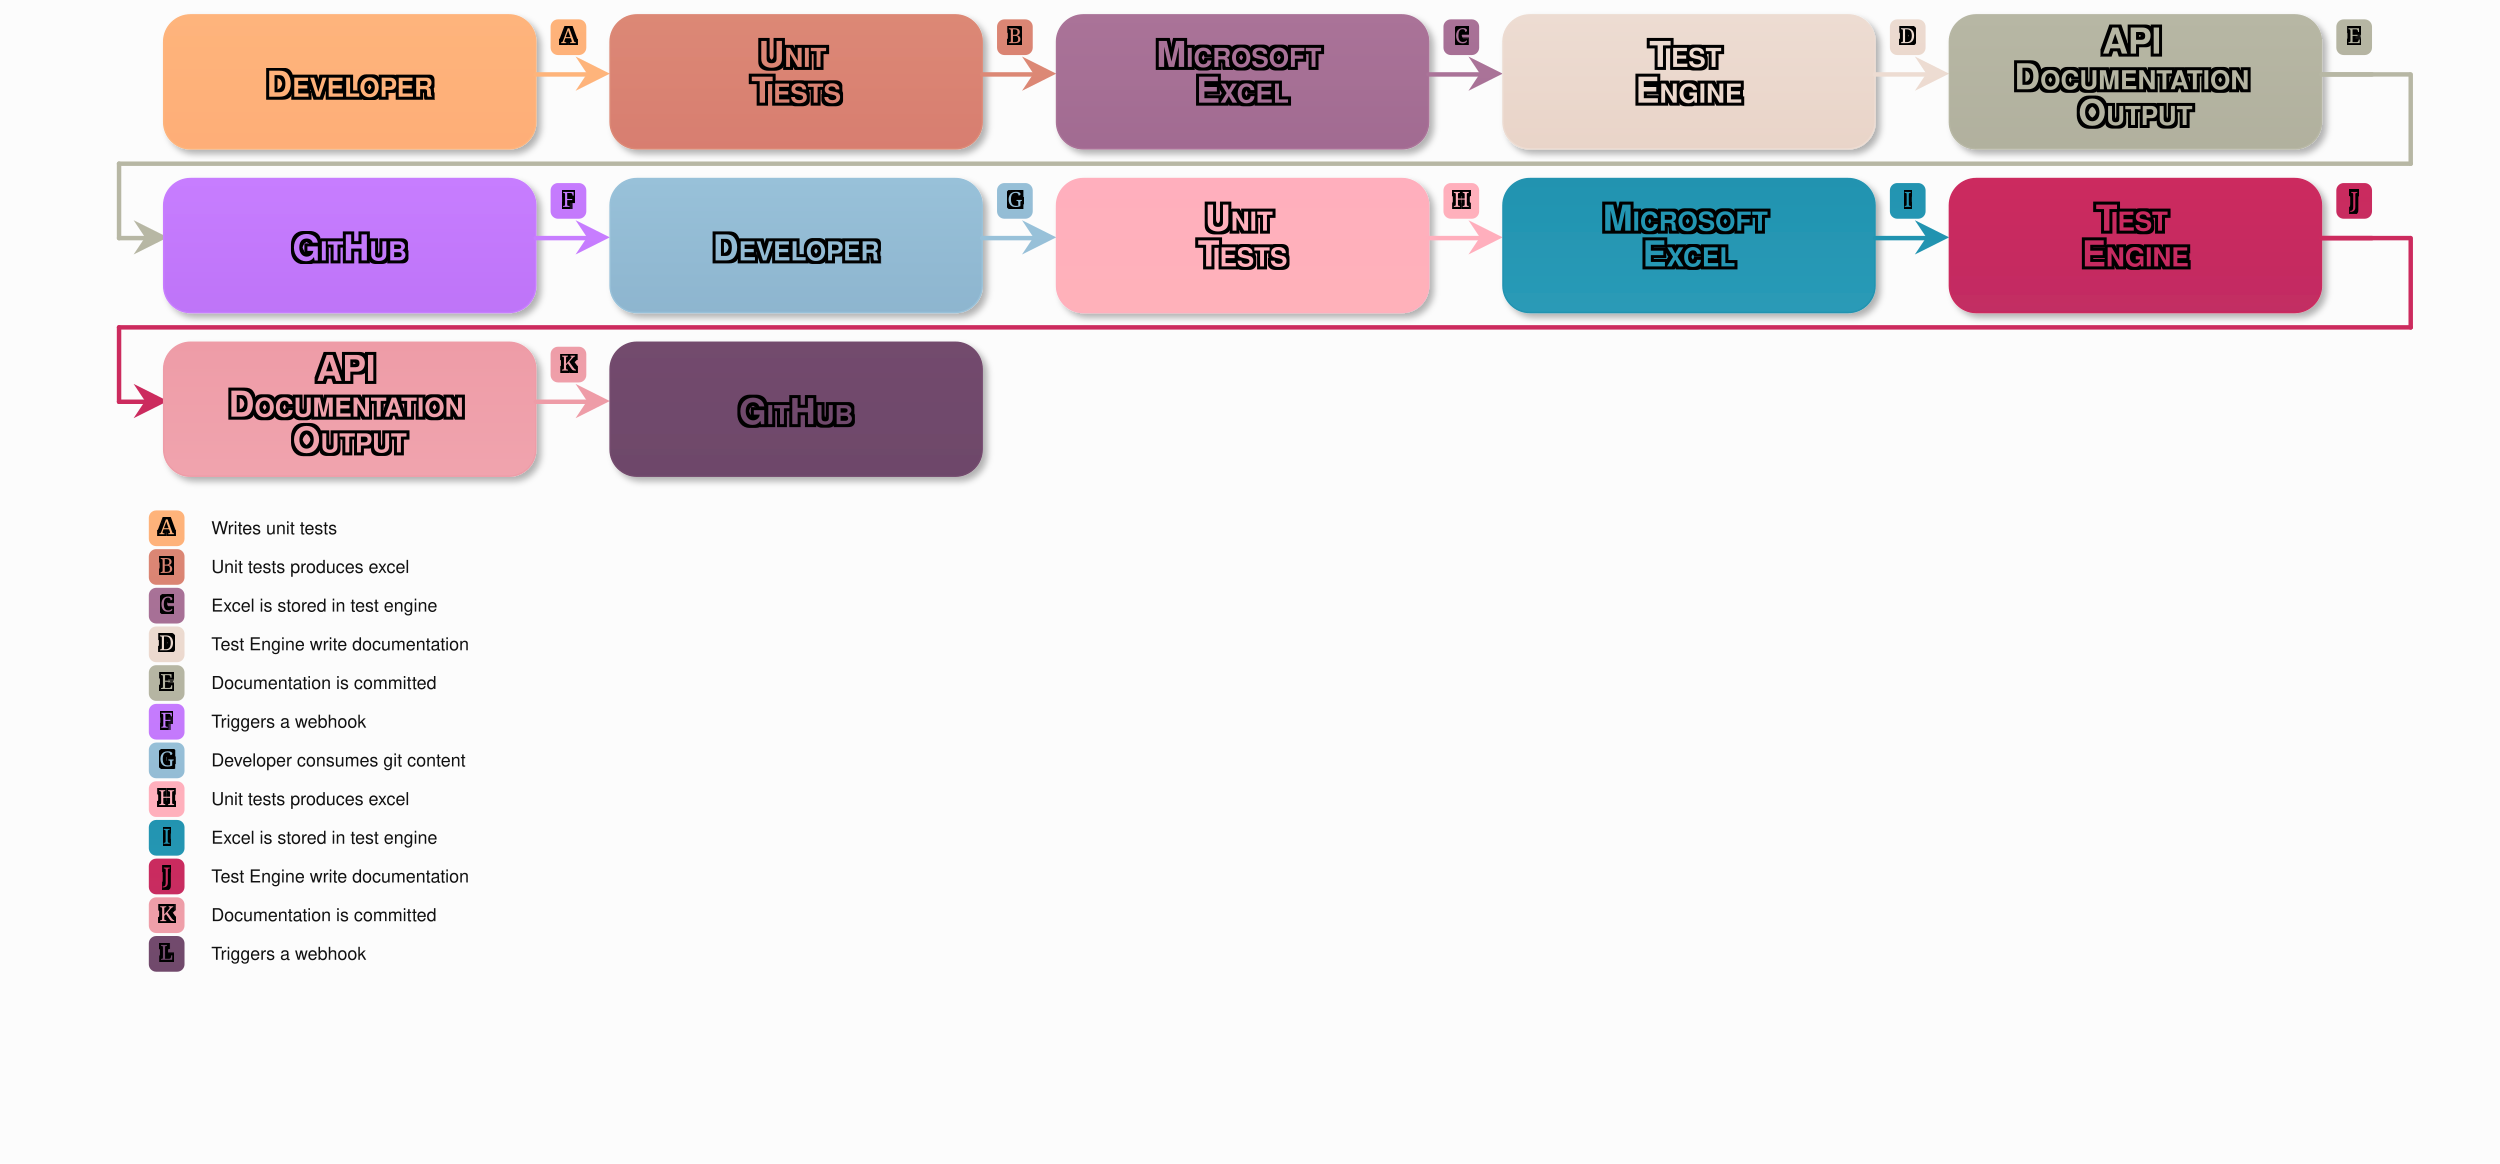
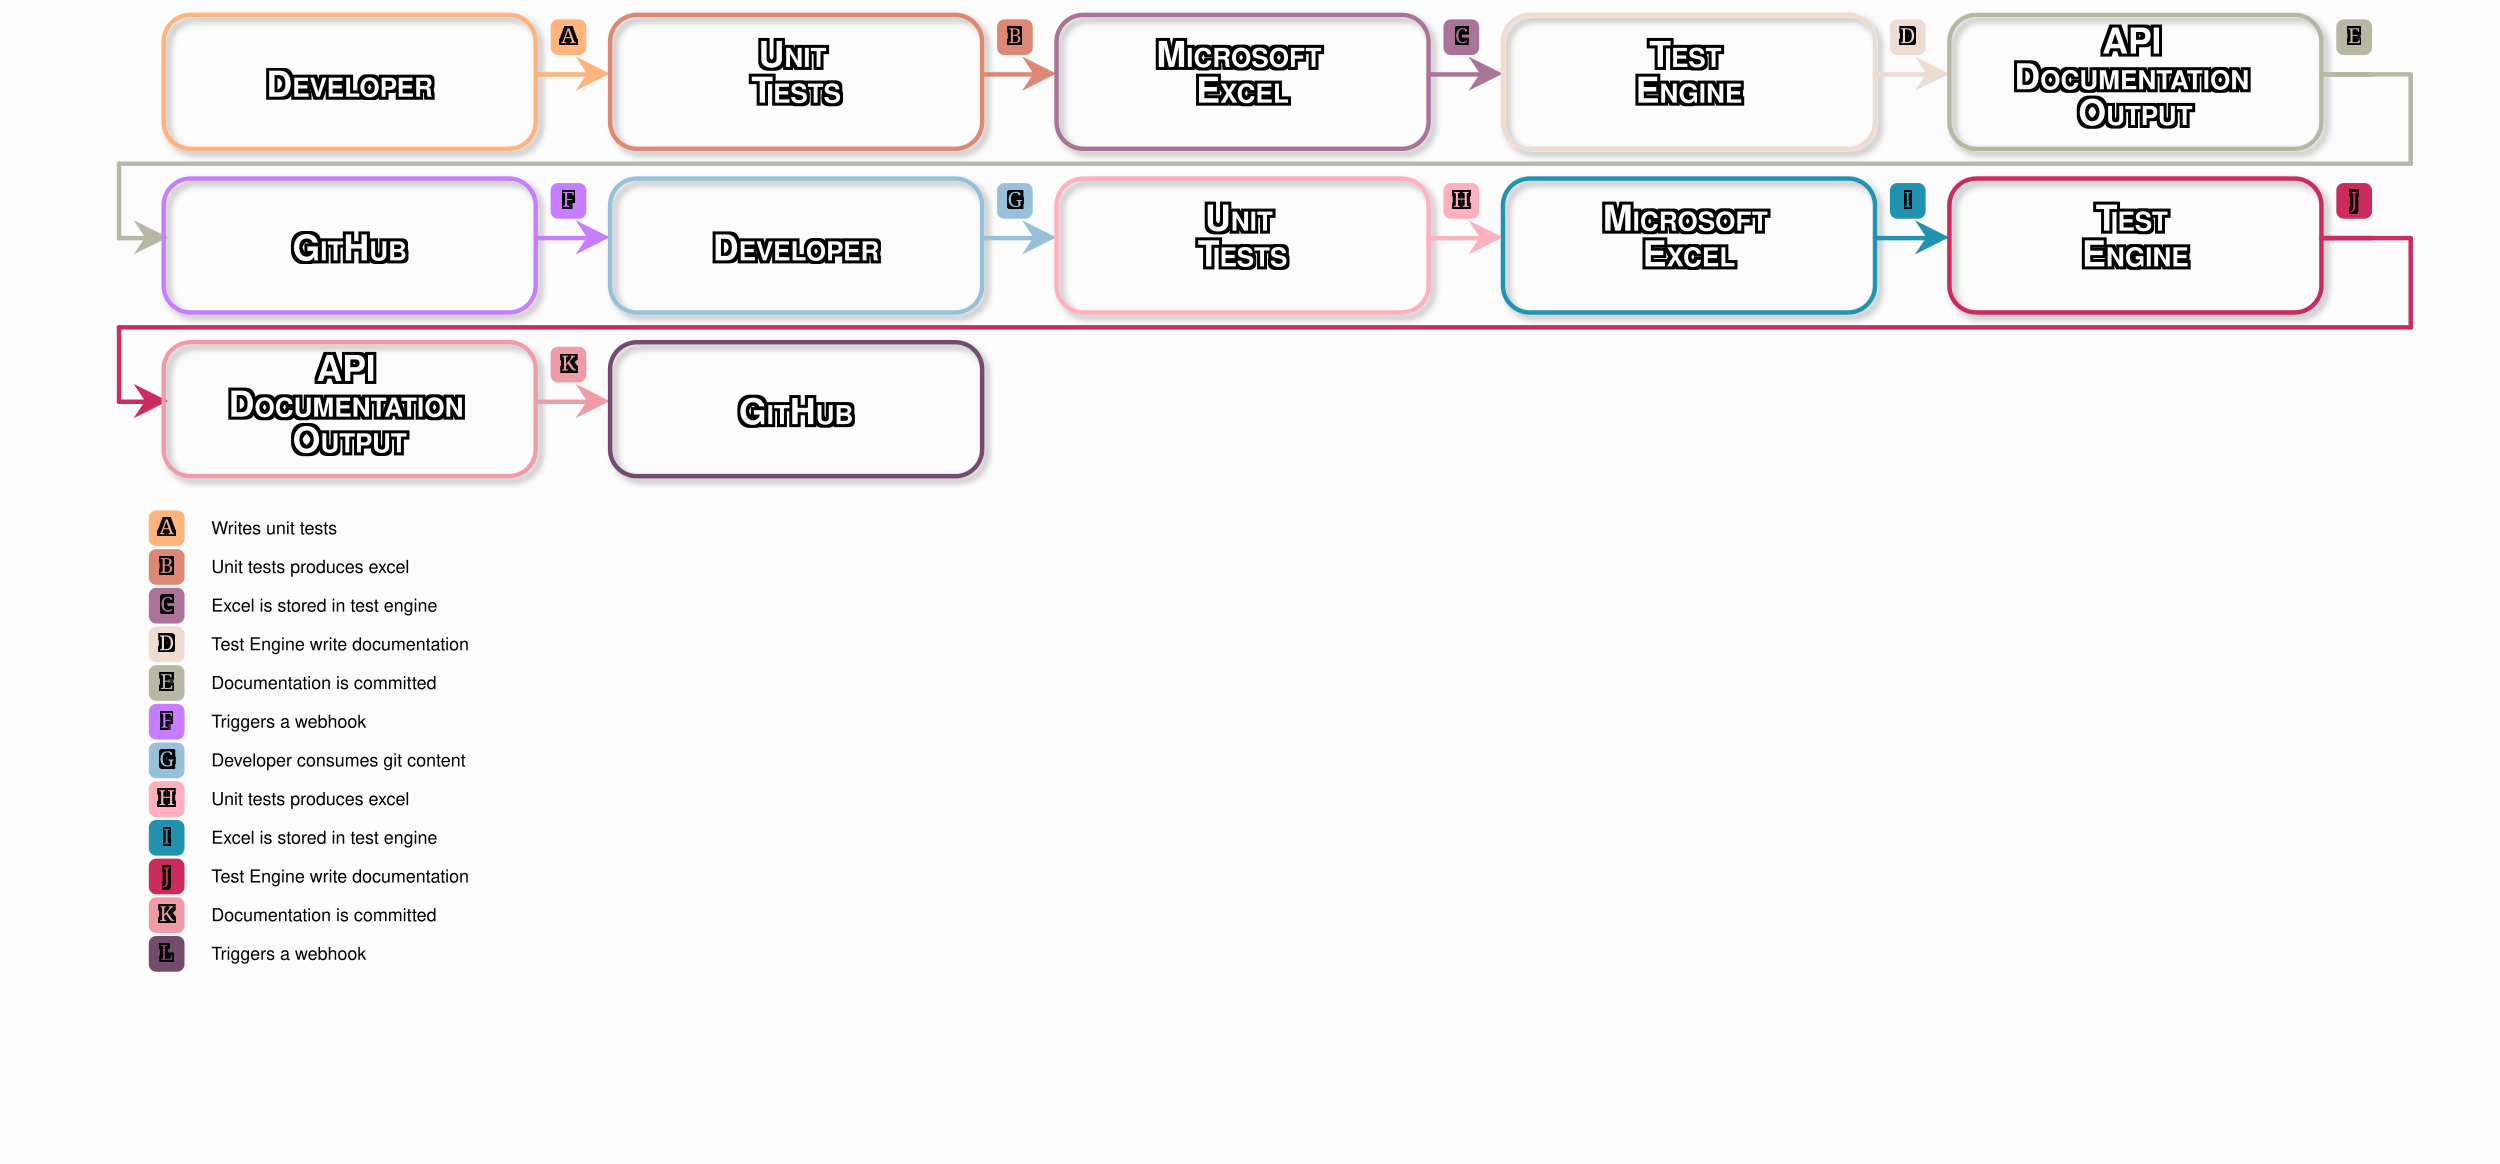
<svg xmlns="http://www.w3.org/2000/svg" xmlns:xlink="http://www.w3.org/1999/xlink" width="1344.0" height="625.6" viewBox="0 0 1680.0 782.0" id="diag">
  <defs>
    <linearGradient id="grad0" x2="0%" y2="100%" gradientUnits="userSpaceOnUse">
-       <stop class="stop1" offset="0%" stop-color="#feb47b" />
-       <stop class="stop3" offset="100%" stop-color="#ff7e5f" />
+       <stop stop-color="#feb47b" stop-opacity="1" offset="0%" />
+       <stop stop-color="hsl(26.0,98.5%,73.9%)" stop-opacity="1" offset="100%" />
    </linearGradient>
    <linearGradient id="grad1" x2="0%" y2="100%" gradientUnits="userSpaceOnUse">
-       <stop class="stop1" offset="0%" stop-color="#dc8875" />
-       <stop class="stop3" offset="100%" stop-color="#b5304c" />
+       <stop stop-color="#dc8875" stop-opacity="1" offset="0%" />
+       <stop stop-color="hsl(11.0,59.5%,66.1%)" stop-opacity="1" offset="100%" />
    </linearGradient>
    <linearGradient id="grad2" x2="0%" y2="100%" gradientUnits="userSpaceOnUse">
-       <stop class="stop1" offset="0%" stop-color="#aa7398" />
-       <stop class="stop3" offset="100%" stop-color="#602d5f" />
+       <stop stop-color="#aa7398" stop-opacity="1" offset="0%" />
+       <stop stop-color="hsl(320.0,24.4%,55.9%)" stop-opacity="1" offset="100%" />
    </linearGradient>
    <linearGradient id="grad3" x2="0%" y2="100%" gradientUnits="userSpaceOnUse">
-       <stop class="stop1" offset="0%" stop-color="#eddcd2" />
-       <stop class="stop3" offset="100%" stop-color="#cb997e" />
+       <stop stop-color="#eddcd2" stop-opacity="1" offset="0%" />
+       <stop stop-color="hsl(22.0,42.9%,87.6%)" stop-opacity="1" offset="100%" />
    </linearGradient>
    <linearGradient id="grad4" x2="0%" y2="100%" gradientUnits="userSpaceOnUse">
-       <stop class="stop1" offset="0%" stop-color="#b7b7a4" />
-       <stop class="stop3" offset="100%" stop-color="#847e70" />
+       <stop stop-color="#b7b7a4" stop-opacity="1" offset="0%" />
+       <stop stop-color="hsl(60.0,11.7%,68.0%)" stop-opacity="1" offset="100%" />
    </linearGradient>
    <linearGradient id="grad5" x2="0%" y2="100%" gradientUnits="userSpaceOnUse">
-       <stop class="stop1" offset="0%" stop-color="#c77dff" />
-       <stop class="stop3" offset="100%" stop-color="#7b2cbf" />
+       <stop stop-color="#c77dff" stop-opacity="1" offset="0%" />
+       <stop stop-color="hsl(274.0,100.0%,74.5%)" stop-opacity="1" offset="100%" />
    </linearGradient>
    <linearGradient id="grad6" x2="0%" y2="100%" gradientUnits="userSpaceOnUse">
-       <stop class="stop1" offset="0%" stop-color="#98c1d9" />
-       <stop class="stop3" offset="100%" stop-color="#3d5a80" />
+       <stop stop-color="#98c1d9" stop-opacity="1" offset="0%" />
+       <stop stop-color="hsl(202.0,46.1%,72.4%)" stop-opacity="1" offset="100%" />
    </linearGradient>
    <linearGradient id="grad7" x2="0%" y2="100%" gradientUnits="userSpaceOnUse">
-       <stop class="stop1" offset="0%" stop-color="#ffafbd" />
-       <stop class="stop3" offset="100%" stop-color="#ffc3a0" />
+       <stop stop-color="#ffafbd" stop-opacity="1" offset="0%" />
+       <stop stop-color="hsl(349.0,100.0%,84.3%)" stop-opacity="1" offset="100%" />
    </linearGradient>
    <linearGradient id="grad8" x2="0%" y2="100%" gradientUnits="userSpaceOnUse">
-       <stop class="stop1" offset="0%" stop-color="#2193b0" />
-       <stop class="stop3" offset="100%" stop-color="#6dd5ed" />
+       <stop stop-color="#2193b0" stop-opacity="1" offset="0%" />
+       <stop stop-color="hsl(192.0,68.4%,41.0%)" stop-opacity="1" offset="100%" />
    </linearGradient>
    <linearGradient id="grad9" x2="0%" y2="100%" gradientUnits="userSpaceOnUse">
-       <stop class="stop1" offset="0%" stop-color="#cc2b5e" />
-       <stop class="stop3" offset="100%" stop-color="#753a88" />
+       <stop stop-color="#cc2b5e" stop-opacity="1" offset="0%" />
+       <stop stop-color="hsl(341.0,65.2%,48.4%)" stop-opacity="1" offset="100%" />
    </linearGradient>
    <linearGradient id="grad10" x2="0%" y2="100%" gradientUnits="userSpaceOnUse">
-       <stop class="stop1" offset="0%" stop-color="#ee9ca7" />
-       <stop class="stop3" offset="100%" stop-color="#ffdde1" />
+       <stop stop-color="#ee9ca7" stop-opacity="1" offset="0%" />
+       <stop stop-color="hsl(352.0,70.7%,77.3%)" stop-opacity="1" offset="100%" />
    </linearGradient>
    <linearGradient id="grad11" x2="0%" y2="100%" gradientUnits="userSpaceOnUse">
-       <stop class="stop1" offset="0%" stop-color="#734b6d" />
-       <stop class="stop3" offset="100%" stop-color="#42275a" />
+       <stop stop-color="#734b6d" stop-opacity="1" offset="0%" />
+       <stop stop-color="hsl(309.0,21.1%,37.3%)" stop-opacity="1" offset="100%" />
    </linearGradient>
    <linearGradient id="grad12" x2="0%" y2="100%" gradientUnits="userSpaceOnUse">
-       <stop class="stop1" offset="0%" stop-color="#bdc3c7" />
-       <stop class="stop3" offset="100%" stop-color="#2c3e50" />
+       <stop stop-color="#bdc3c7" stop-opacity="1" offset="0%" />
+       <stop stop-color="hsl(204.0,8.2%,76.1%)" stop-opacity="1" offset="100%" />
    </linearGradient>
    <filter id="filter">
      <feMorphology in="SourceAlpha" operator="dilate" radius="2" result="OUTLINE" />
      <feComposite operator="out" in="OUTLINE" in2="SourceAlpha" />
    </filter>
    <filter id="poly" x="0" y="0" width="200%" height="200%">
      <feOffset result="offOut" in="SourceGraphic" dx="10" dy="15" />
      <feGaussianBlur result="blurOut" in="offOut" stdDeviation="5" />
      <feBlend in="SourceGraphic" in2="blurOut" mode="normal" />
    </filter>
    <filter id="shadow2">
      <feDropShadow dx="-0.8" dy="-0.8" stdDeviation="0" flood-color="pink" flood-opacity="0.5" />
    </filter>
-     <style>.shadowed {
-             -webkit-filter: drop-shadow(3px 3px 2px rgba(0, 0, 0, .3));
-             filter: drop-shadow(3px 3px 2px rgba(0, 0, 0, .3));
-         }
- 
-         .filtered {
-             filter: url(#filter);
-             fill: black;
-             font-family: 'Ultra', serif;
-             font-size: 100px;
-         }
- 
-         .filtered-small {
-             filter: url(#filter);
-             fill: black;
-             font-family: 'Ultra', serif;
-             font-size: 14px;
-         }
- 
-         .glass:after, .glass:before {
-             content: "";
-             display: block;
-             position: absolute
-         }
- 
-         .glass {
-             overflow: hidden;
-             color: #fff;
-             text-shadow: 0 1px 2px rgba(0, 0, 0, .7);
-             background-image: radial-gradient(circle at center, rgba(0, 167, 225, .25), rgba(0, 110, 149, .5));
-             box-shadow: 0 5px 10px rgba(0, 0, 0, .75), inset 0 0 0 2px rgba(0, 0, 0, .3), inset 0 -6px 6px -3px rgba(0, 129, 174, .2);
-             position: relative
-         }
- 
-         .glass:after {
-             background: rgba(0, 167, 225, .2);
-             z-index: 0;
-             height: 100%;
-             width: 100%;
-             top: 0;
-             left: 0;
-             backdrop-filter: blur(3px) saturate(400%);
-             -webkit-backdrop-filter: blur(3px) saturate(400%)
-         }
- 
-         .glass:before {
-             width: calc(100% - 4px);
-             height: 35px;
-             background-image: linear-gradient(rgba(255, 255, 255, .7), rgba(255, 255, 255, 0));
-             top: 2px;
-             left: 2px;
-             border-radius: 30px 30px 200px 200px;
-             opacity: .7
-         }
- 
-         .glass:hover {
-             text-shadow: 0 1px 2px rgba(0, 0, 0, .9)
-         }
- 
-         .glass:hover:before {
-             opacity: 1
-         }
- 
-         .glass:active {
-             text-shadow: 0 0 2px rgba(0, 0, 0, .9);
-             box-shadow: 0 3px 8px rgba(0, 0, 0, .75), inset 0 0 0 2px rgba(0, 0, 0, .3), inset 0 -6px 6px -3px rgba(0, 129, 174, .2)
-         }
- 
-         .glass:active:before {
-             height: 25px
-         }
- 
-         .boxText {
-             font-size: 24px;
-             font-family: 'Inter var', system-ui, 'Helvetica Neue', Helvetica, Arial, sans-serif;
-             font-variant: small-caps;
-             font-weight: bold;
-         }
- 
-         .connector_back {
-             fill: #fcfcfc;
-         }
- 
-         .desc_txt {
-             fill: #111111;
-         }
- 
-         @media (prefers-color-scheme: dark) {
-             .connector_back {
-                 fill: #17242b;
-             }
- 
-             .desc_txt {
-                 fill: #fcfcfc;
-             }
-         }</style>
+     <style>.shadowed {-webkit-filter: drop-shadow( 3px 3px 2px rgba(0, 0, 0, .3));filter: drop-shadow( 3px 3px 2px rgba(0, 0, 0, .3));}.filtered {filter: url(#filter);fill: black;font-family: 'Ultra', serif;font-size: 100px;}.filtered-small {filter: url(#filter);fill: black;font-family: 'Ultra', serif;font-size: 14px;}.glass:after,.glass:before{content:"";display:block;position:absolute}.glass{overflow:hidden;color:#fff;text-shadow:0 1px 2px rgba(0,0,0,.7);background-image:radial-gradient(circle at center,rgba(0,167,225,.25),rgba(0,110,149,.5));box-shadow:0 5px 10px rgba(0,0,0,.75),inset 0 0 0 2px rgba(0,0,0,.3),inset 0 -6px 6px -3px rgba(0,129,174,.2);position:relative}.glass:after{background:rgba(0,167,225,.2);z-index:0;height:100%;width:100%;top:0;left:0;backdrop-filter:blur(3px) saturate(400%);-webkit-backdrop-filter:blur(3px) saturate(400%)}.glass:before{width:calc(100% - 4px);height:35px;background-image:linear-gradient(rgba(255,255,255,.7),rgba(255,255,255,0));top:2px;left:2px;border-radius:30px 30px 200px 200px;opacity:.7}.glass:hover{text-shadow:0 1px 2px rgba(0,0,0,.9)}.glass:hover:before{opacity:1}.glass:active{text-shadow:0 0 2px rgba(0,0,0,.9);box-shadow:0 3px 8px rgba(0,0,0,.75),inset 0 0 0 2px rgba(0,0,0,.3),inset 0 -6px 6px -3px rgba(0,129,174,.2)}.glass:active:before{height:25px}.boxText {font-size:24px;font-family: 'Inter var', system-ui, 'Helvetica Neue', Helvetica, Arial, sans-serif;font-variant: small-caps;font-weight: bold;}</style>
    <polygon id="ppoint" points="0,5 1.667,2.5 0,0 5,2.5" stroke-width="7" />
    <rect id="bbox" class="shadowed" width="250" height="90" ry="18" rx="18" />
    <path id="hconnector" d="M260,50.0 h34" stroke-width="3" stroke-linecap="round" stroke-linejoin="round" />
    <path id="vconnector" d="M135,100 v34" stroke-width="3" stroke-linecap="round" stroke-linejoin="round" />
  </defs>
-   <rect width="100%" height="100%" class="connector_back" />
+   <rect width="100%" height="100%" fill="#fcfcfc" />
  <g transform="translate(100,0)">
    <g transform="translate(0,0)">
-       <use xlink:href="#bbox" x="10" y="10" fill="url(#grad0)" stroke="#feb47b" stroke-width="1" />
+       <use xlink:href="#bbox" x="10" y="10" fill="none" stroke="#feb47b" stroke-width="3" />
      <text x="135" y="65" text-anchor="middle" class="filtered glass boxText">
        <tspan x="135">Developer</tspan>
      </text>
      <use xlink:href="#hconnector" stroke="#feb47b" fill="url(#grad0)" />
      <g transform="translate(297,47)">
        <use xlink:href="#ppoint" fill="url(#grad0)" stroke-width="7" stroke="url(#grad0)" />
      </g>
      <rect x="270" y="13" height="24" width="24" fill="url(#grad0)" rx="5" ry="5" />
      <text x="282" y="29" fill="#111111" text-anchor="middle" class="filtered-small glass">A</text>
    </g>
    <g transform="translate(300,0)">
-       <use xlink:href="#bbox" x="10" y="10" fill="url(#grad1)" stroke="#dc8875" stroke-width="1" />
+       <use xlink:href="#bbox" x="10" y="10" fill="none" stroke="#dc8875" stroke-width="3" />
      <text x="135" y="45" text-anchor="middle" class="filtered glass boxText">
        <tspan x="135">Unit</tspan>
        <tspan x="135" dy="24">Tests</tspan>
      </text>
      <use xlink:href="#hconnector" stroke="#dc8875" fill="url(#grad1)" />
      <g transform="translate(297,47)">
        <use xlink:href="#ppoint" fill="url(#grad1)" stroke-width="7" stroke="url(#grad1)" />
      </g>
      <rect x="270" y="13" height="24" width="24" fill="url(#grad1)" rx="5" ry="5" />
      <text x="282" y="29" fill="#111111" text-anchor="middle" class="filtered-small glass">B</text>
    </g>
    <g transform="translate(600,0)">
-       <use xlink:href="#bbox" x="10" y="10" fill="url(#grad2)" stroke="#aa7398" stroke-width="1" />
+       <use xlink:href="#bbox" x="10" y="10" fill="none" stroke="#aa7398" stroke-width="3" />
      <text x="135" y="45" text-anchor="middle" class="filtered glass boxText">
        <tspan x="135">Microsoft</tspan>
        <tspan x="135" dy="24">Excel</tspan>
      </text>
      <use xlink:href="#hconnector" stroke="#aa7398" fill="url(#grad2)" />
      <g transform="translate(297,47)">
        <use xlink:href="#ppoint" fill="url(#grad2)" stroke-width="7" stroke="url(#grad2)" />
      </g>
      <rect x="270" y="13" height="24" width="24" fill="url(#grad2)" rx="5" ry="5" />
      <text x="282" y="29" fill="#111111" text-anchor="middle" class="filtered-small glass">C</text>
    </g>
    <g transform="translate(900,0)">
-       <use xlink:href="#bbox" x="10" y="10" fill="url(#grad3)" stroke="#eddcd2" stroke-width="1" />
+       <use xlink:href="#bbox" x="10" y="10" fill="none" stroke="#eddcd2" stroke-width="3" />
      <text x="135" y="45" text-anchor="middle" class="filtered glass boxText">
        <tspan x="135">Test</tspan>
        <tspan x="135" dy="24">Engine</tspan>
      </text>
      <use xlink:href="#hconnector" stroke="#eddcd2" fill="url(#grad3)" />
      <g transform="translate(297,47)">
        <use xlink:href="#ppoint" fill="url(#grad3)" stroke-width="7" stroke="url(#grad3)" />
      </g>
      <rect x="270" y="13" height="24" width="24" fill="url(#grad3)" rx="5" ry="5" />
      <text x="282" y="29" fill="#111111" text-anchor="middle" class="filtered-small glass">D</text>
    </g>
    <g transform="translate(1200,0)">
-       <use xlink:href="#bbox" x="10" y="10" fill="url(#grad4)" stroke="#b7b7a4" stroke-width="1" />
+       <use xlink:href="#bbox" x="10" y="10" fill="none" stroke="#b7b7a4" stroke-width="3" />
      <text x="135" y="36" text-anchor="middle" class="filtered glass boxText">
        <tspan x="135">API</tspan>
        <tspan x="135" dy="24">Documentation</tspan>
        <tspan x="135" dy="24">Output</tspan>
      </text>
      <use xlink:href="#hconnector" stroke="#b7b7a4" fill="url(#grad4)" />
      <rect x="270" y="13" height="24" width="24" fill="url(#grad4)" rx="5" ry="5" />
      <text x="282" y="29" fill="#111111" text-anchor="middle" class="filtered-small glass">E</text>
      <g transform="translate(260,50)">
        <path d="M0,0 L60,0" fill="#111111" stroke-width="3" stroke="#b7b7a4" />
        <line x1="60" x2="60" y1="0" y2="60" stroke-width="3" stroke="#b7b7a4" stroke-linecap="round" stroke-linejoin="round" />
        <line x1="60" x2="-1480" y1="60" y2="60" stroke-width="3" stroke="#b7b7a4" stroke-linecap="round" stroke-linejoin="round" />
        <line x1="-1480" x2="-1480" y1="110" y2="60" stroke-width="3" stroke="#b7b7a4" stroke-linecap="round" stroke-linejoin="round" />
        <line x1="-1480" x2="-1460" y1="110" y2="110" stroke-width="3" stroke="#b7b7a4" stroke-linecap="round" stroke-linejoin="round" />
        <g transform="translate(-1460,107)">
          <use xlink:href="#ppoint" fill="url(#grad4)" stroke-width="7" stroke="url(#grad4)" />
        </g>
      </g>
    </g>
    <g transform="translate(0,110)">
-       <use xlink:href="#bbox" x="10" y="10" fill="url(#grad5)" stroke="#c77dff" stroke-width="1" />
+       <use xlink:href="#bbox" x="10" y="10" fill="none" stroke="#c77dff" stroke-width="3" />
      <text x="135" y="65" text-anchor="middle" class="filtered glass boxText">
        <tspan x="135">GitHub</tspan>
      </text>
      <use xlink:href="#hconnector" stroke="#c77dff" fill="url(#grad5)" />
      <g transform="translate(297,47)">
        <use xlink:href="#ppoint" fill="url(#grad5)" stroke-width="7" stroke="url(#grad5)" />
      </g>
      <rect x="270" y="13" height="24" width="24" fill="url(#grad5)" rx="5" ry="5" />
      <text x="282" y="29" fill="#111111" text-anchor="middle" class="filtered-small glass">F</text>
    </g>
    <g transform="translate(300,110)">
-       <use xlink:href="#bbox" x="10" y="10" fill="url(#grad6)" stroke="#98c1d9" stroke-width="1" />
+       <use xlink:href="#bbox" x="10" y="10" fill="none" stroke="#98c1d9" stroke-width="3" />
      <text x="135" y="65" text-anchor="middle" class="filtered glass boxText">
        <tspan x="135">Developer</tspan>
      </text>
      <use xlink:href="#hconnector" stroke="#98c1d9" fill="url(#grad6)" />
      <g transform="translate(297,47)">
        <use xlink:href="#ppoint" fill="url(#grad6)" stroke-width="7" stroke="url(#grad6)" />
      </g>
      <rect x="270" y="13" height="24" width="24" fill="url(#grad6)" rx="5" ry="5" />
      <text x="282" y="29" fill="#111111" text-anchor="middle" class="filtered-small glass">G</text>
    </g>
    <g transform="translate(600,110)">
-       <use xlink:href="#bbox" x="10" y="10" fill="url(#grad7)" stroke="#ffafbd" stroke-width="1" />
+       <use xlink:href="#bbox" x="10" y="10" fill="none" stroke="#ffafbd" stroke-width="3" />
      <text x="135" y="45" text-anchor="middle" class="filtered glass boxText">
        <tspan x="135">Unit</tspan>
        <tspan x="135" dy="24">Tests</tspan>
      </text>
      <use xlink:href="#hconnector" stroke="#ffafbd" fill="url(#grad7)" />
      <g transform="translate(297,47)">
        <use xlink:href="#ppoint" fill="url(#grad7)" stroke-width="7" stroke="url(#grad7)" />
      </g>
      <rect x="270" y="13" height="24" width="24" fill="url(#grad7)" rx="5" ry="5" />
      <text x="282" y="29" fill="#111111" text-anchor="middle" class="filtered-small glass">H</text>
    </g>
    <g transform="translate(900,110)">
-       <use xlink:href="#bbox" x="10" y="10" fill="url(#grad8)" stroke="#2193b0" stroke-width="1" />
+       <use xlink:href="#bbox" x="10" y="10" fill="none" stroke="#2193b0" stroke-width="3" />
      <text x="135" y="45" text-anchor="middle" class="filtered glass boxText">
        <tspan x="135">Microsoft</tspan>
        <tspan x="135" dy="24">Excel</tspan>
      </text>
      <use xlink:href="#hconnector" stroke="#2193b0" fill="url(#grad8)" />
      <g transform="translate(297,47)">
        <use xlink:href="#ppoint" fill="url(#grad8)" stroke-width="7" stroke="url(#grad8)" />
      </g>
      <rect x="270" y="13" height="24" width="24" fill="url(#grad8)" rx="5" ry="5" />
      <text x="282" y="29" fill="#111111" text-anchor="middle" class="filtered-small glass">I</text>
    </g>
    <g transform="translate(1200,110)">
-       <use xlink:href="#bbox" x="10" y="10" fill="url(#grad9)" stroke="#cc2b5e" stroke-width="1" />
+       <use xlink:href="#bbox" x="10" y="10" fill="none" stroke="#cc2b5e" stroke-width="3" />
      <text x="135" y="45" text-anchor="middle" class="filtered glass boxText">
        <tspan x="135">Test</tspan>
        <tspan x="135" dy="24">Engine</tspan>
      </text>
      <use xlink:href="#hconnector" stroke="#cc2b5e" fill="url(#grad9)" />
      <rect x="270" y="13" height="24" width="24" fill="url(#grad9)" rx="5" ry="5" />
      <text x="282" y="29" fill="#111111" text-anchor="middle" class="filtered-small glass">J</text>
      <g transform="translate(260,50)">
        <path d="M0,0 L60,0" fill="#111111" stroke-width="3" stroke="#cc2b5e" />
        <line x1="60" x2="60" y1="0" y2="60" stroke-width="3" stroke="#cc2b5e" stroke-linecap="round" stroke-linejoin="round" />
        <line x1="60" x2="-1480" y1="60" y2="60" stroke-width="3" stroke="#cc2b5e" stroke-linecap="round" stroke-linejoin="round" />
        <line x1="-1480" x2="-1480" y1="110" y2="60" stroke-width="3" stroke="#cc2b5e" stroke-linecap="round" stroke-linejoin="round" />
        <line x1="-1480" x2="-1460" y1="110" y2="110" stroke-width="3" stroke="#cc2b5e" stroke-linecap="round" stroke-linejoin="round" />
        <g transform="translate(-1460,107)">
          <use xlink:href="#ppoint" fill="url(#grad9)" stroke-width="7" stroke="url(#grad9)" />
        </g>
      </g>
    </g>
    <g transform="translate(0,220)">
-       <use xlink:href="#bbox" x="10" y="10" fill="url(#grad10)" stroke="#ee9ca7" stroke-width="1" />
+       <use xlink:href="#bbox" x="10" y="10" fill="none" stroke="#ee9ca7" stroke-width="3" />
      <text x="135" y="36" text-anchor="middle" class="filtered glass boxText">
        <tspan x="135">API</tspan>
        <tspan x="135" dy="24">Documentation</tspan>
        <tspan x="135" dy="24">Output</tspan>
      </text>
      <use xlink:href="#hconnector" stroke="#ee9ca7" fill="url(#grad10)" />
      <g transform="translate(297,47)">
        <use xlink:href="#ppoint" fill="url(#grad10)" stroke-width="7" stroke="url(#grad10)" />
      </g>
      <rect x="270" y="13" height="24" width="24" fill="url(#grad10)" rx="5" ry="5" />
      <text x="282" y="29" fill="#111111" text-anchor="middle" class="filtered-small glass">K</text>
    </g>
    <g transform="translate(300,220)">
-       <use xlink:href="#bbox" x="10" y="10" fill="url(#grad11)" stroke="#734b6d" stroke-width="1" />
+       <use xlink:href="#bbox" x="10" y="10" fill="none" stroke="#734b6d" stroke-width="3" />
      <text x="135" y="65" text-anchor="middle" class="filtered glass boxText">
        <tspan x="135">GitHub</tspan>
      </text>
    </g>
  </g>
  <g transform="translate(100,330.0)">
    <g transform="translate(0,0)">
-       <rect x="0" y="13" height="24" width="24" fill="url(#grad0)" rx="5" ry="5" />
+       <rect x="0" y="13" height="24" width="24" fill="#feb47b" rx="5" ry="5" />
      <text x="12" y="29" fill="#111111" text-anchor="middle" class="filtered-small glass">A</text>
-       <text x="42" y="29" text-anchor="start" style="font-family: 'Inter var', system-ui, 'Helvetica Neue', Helvetica, Arial, sans-serif;" class="desc_txt">Writes unit tests
-             </text>
+       <text x="42" y="29" text-anchor="start" style="font-family: 'Inter var', system-ui, 'Helvetica Neue', Helvetica, Arial, sans-serif;" class="desc_txt">Writes unit tests</text>
    </g>
    <g transform="translate(0,26)">
-       <rect x="0" y="13" height="24" width="24" fill="url(#grad1)" rx="5" ry="5" />
+       <rect x="0" y="13" height="24" width="24" fill="#dc8875" rx="5" ry="5" />
      <text x="12" y="29" fill="#111111" text-anchor="middle" class="filtered-small glass">B</text>
-       <text x="42" y="29" text-anchor="start" style="font-family: 'Inter var', system-ui, 'Helvetica Neue', Helvetica, Arial, sans-serif;" class="desc_txt">Unit tests produces excel
-             </text>
+       <text x="42" y="29" text-anchor="start" style="font-family: 'Inter var', system-ui, 'Helvetica Neue', Helvetica, Arial, sans-serif;" class="desc_txt">Unit tests produces excel</text>
    </g>
    <g transform="translate(0,52)">
-       <rect x="0" y="13" height="24" width="24" fill="url(#grad2)" rx="5" ry="5" />
+       <rect x="0" y="13" height="24" width="24" fill="#aa7398" rx="5" ry="5" />
      <text x="12" y="29" fill="#111111" text-anchor="middle" class="filtered-small glass">C</text>
-       <text x="42" y="29" text-anchor="start" style="font-family: 'Inter var', system-ui, 'Helvetica Neue', Helvetica, Arial, sans-serif;" class="desc_txt">Excel is stored in test engine
-             </text>
+       <text x="42" y="29" text-anchor="start" style="font-family: 'Inter var', system-ui, 'Helvetica Neue', Helvetica, Arial, sans-serif;" class="desc_txt">Excel is stored in test engine</text>
    </g>
    <g transform="translate(0,78)">
-       <rect x="0" y="13" height="24" width="24" fill="url(#grad3)" rx="5" ry="5" />
+       <rect x="0" y="13" height="24" width="24" fill="#eddcd2" rx="5" ry="5" />
      <text x="12" y="29" fill="#111111" text-anchor="middle" class="filtered-small glass">D</text>
-       <text x="42" y="29" text-anchor="start" style="font-family: 'Inter var', system-ui, 'Helvetica Neue', Helvetica, Arial, sans-serif;" class="desc_txt">Test Engine write documentation
-             </text>
+       <text x="42" y="29" text-anchor="start" style="font-family: 'Inter var', system-ui, 'Helvetica Neue', Helvetica, Arial, sans-serif;" class="desc_txt">Test Engine write documentation</text>
    </g>
    <g transform="translate(0,104)">
-       <rect x="0" y="13" height="24" width="24" fill="url(#grad4)" rx="5" ry="5" />
+       <rect x="0" y="13" height="24" width="24" fill="#b7b7a4" rx="5" ry="5" />
      <text x="12" y="29" fill="#111111" text-anchor="middle" class="filtered-small glass">E</text>
-       <text x="42" y="29" text-anchor="start" style="font-family: 'Inter var', system-ui, 'Helvetica Neue', Helvetica, Arial, sans-serif;" class="desc_txt">Documentation is committed
-             </text>
+       <text x="42" y="29" text-anchor="start" style="font-family: 'Inter var', system-ui, 'Helvetica Neue', Helvetica, Arial, sans-serif;" class="desc_txt">Documentation is committed</text>
    </g>
    <g transform="translate(0,130)">
-       <rect x="0" y="13" height="24" width="24" fill="url(#grad5)" rx="5" ry="5" />
+       <rect x="0" y="13" height="24" width="24" fill="#c77dff" rx="5" ry="5" />
      <text x="12" y="29" fill="#111111" text-anchor="middle" class="filtered-small glass">F</text>
-       <text x="42" y="29" text-anchor="start" style="font-family: 'Inter var', system-ui, 'Helvetica Neue', Helvetica, Arial, sans-serif;" class="desc_txt">Triggers a webhook
-             </text>
+       <text x="42" y="29" text-anchor="start" style="font-family: 'Inter var', system-ui, 'Helvetica Neue', Helvetica, Arial, sans-serif;" class="desc_txt">Triggers a webhook</text>
    </g>
    <g transform="translate(0,156)">
-       <rect x="0" y="13" height="24" width="24" fill="url(#grad6)" rx="5" ry="5" />
+       <rect x="0" y="13" height="24" width="24" fill="#98c1d9" rx="5" ry="5" />
      <text x="12" y="29" fill="#111111" text-anchor="middle" class="filtered-small glass">G</text>
-       <text x="42" y="29" text-anchor="start" style="font-family: 'Inter var', system-ui, 'Helvetica Neue', Helvetica, Arial, sans-serif;" class="desc_txt">Developer consumes git content
-             </text>
+       <text x="42" y="29" text-anchor="start" style="font-family: 'Inter var', system-ui, 'Helvetica Neue', Helvetica, Arial, sans-serif;" class="desc_txt">Developer consumes git content</text>
    </g>
    <g transform="translate(0,182)">
-       <rect x="0" y="13" height="24" width="24" fill="url(#grad7)" rx="5" ry="5" />
+       <rect x="0" y="13" height="24" width="24" fill="#ffafbd" rx="5" ry="5" />
      <text x="12" y="29" fill="#111111" text-anchor="middle" class="filtered-small glass">H</text>
-       <text x="42" y="29" text-anchor="start" style="font-family: 'Inter var', system-ui, 'Helvetica Neue', Helvetica, Arial, sans-serif;" class="desc_txt">Unit tests produces excel
-             </text>
+       <text x="42" y="29" text-anchor="start" style="font-family: 'Inter var', system-ui, 'Helvetica Neue', Helvetica, Arial, sans-serif;" class="desc_txt">Unit tests produces excel</text>
    </g>
    <g transform="translate(0,208)">
-       <rect x="0" y="13" height="24" width="24" fill="url(#grad8)" rx="5" ry="5" />
+       <rect x="0" y="13" height="24" width="24" fill="#2193b0" rx="5" ry="5" />
      <text x="12" y="29" fill="#111111" text-anchor="middle" class="filtered-small glass">I</text>
-       <text x="42" y="29" text-anchor="start" style="font-family: 'Inter var', system-ui, 'Helvetica Neue', Helvetica, Arial, sans-serif;" class="desc_txt">Excel is stored in test engine
-             </text>
+       <text x="42" y="29" text-anchor="start" style="font-family: 'Inter var', system-ui, 'Helvetica Neue', Helvetica, Arial, sans-serif;" class="desc_txt">Excel is stored in test engine</text>
    </g>
    <g transform="translate(0,234)">
-       <rect x="0" y="13" height="24" width="24" fill="url(#grad9)" rx="5" ry="5" />
+       <rect x="0" y="13" height="24" width="24" fill="#cc2b5e" rx="5" ry="5" />
      <text x="12" y="29" fill="#111111" text-anchor="middle" class="filtered-small glass">J</text>
-       <text x="42" y="29" text-anchor="start" style="font-family: 'Inter var', system-ui, 'Helvetica Neue', Helvetica, Arial, sans-serif;" class="desc_txt">Test Engine write documentation
-             </text>
+       <text x="42" y="29" text-anchor="start" style="font-family: 'Inter var', system-ui, 'Helvetica Neue', Helvetica, Arial, sans-serif;" class="desc_txt">Test Engine write documentation</text>
    </g>
    <g transform="translate(0,260)">
-       <rect x="0" y="13" height="24" width="24" fill="url(#grad10)" rx="5" ry="5" />
+       <rect x="0" y="13" height="24" width="24" fill="#ee9ca7" rx="5" ry="5" />
      <text x="12" y="29" fill="#111111" text-anchor="middle" class="filtered-small glass">K</text>
-       <text x="42" y="29" text-anchor="start" style="font-family: 'Inter var', system-ui, 'Helvetica Neue', Helvetica, Arial, sans-serif;" class="desc_txt">Documentation is committed
-             </text>
+       <text x="42" y="29" text-anchor="start" style="font-family: 'Inter var', system-ui, 'Helvetica Neue', Helvetica, Arial, sans-serif;" class="desc_txt">Documentation is committed</text>
    </g>
    <g transform="translate(0,286)">
-       <rect x="0" y="13" height="24" width="24" fill="url(#grad11)" rx="5" ry="5" />
+       <rect x="0" y="13" height="24" width="24" fill="#734b6d" rx="5" ry="5" />
      <text x="12" y="29" fill="#111111" text-anchor="middle" class="filtered-small glass">L</text>
-       <text x="42" y="29" text-anchor="start" style="font-family: 'Inter var', system-ui, 'Helvetica Neue', Helvetica, Arial, sans-serif;" class="desc_txt">Triggers a webhook
-             </text>
+       <text x="42" y="29" text-anchor="start" style="font-family: 'Inter var', system-ui, 'Helvetica Neue', Helvetica, Arial, sans-serif;" class="desc_txt">Triggers a webhook</text>
    </g>
  </g>
</svg>
